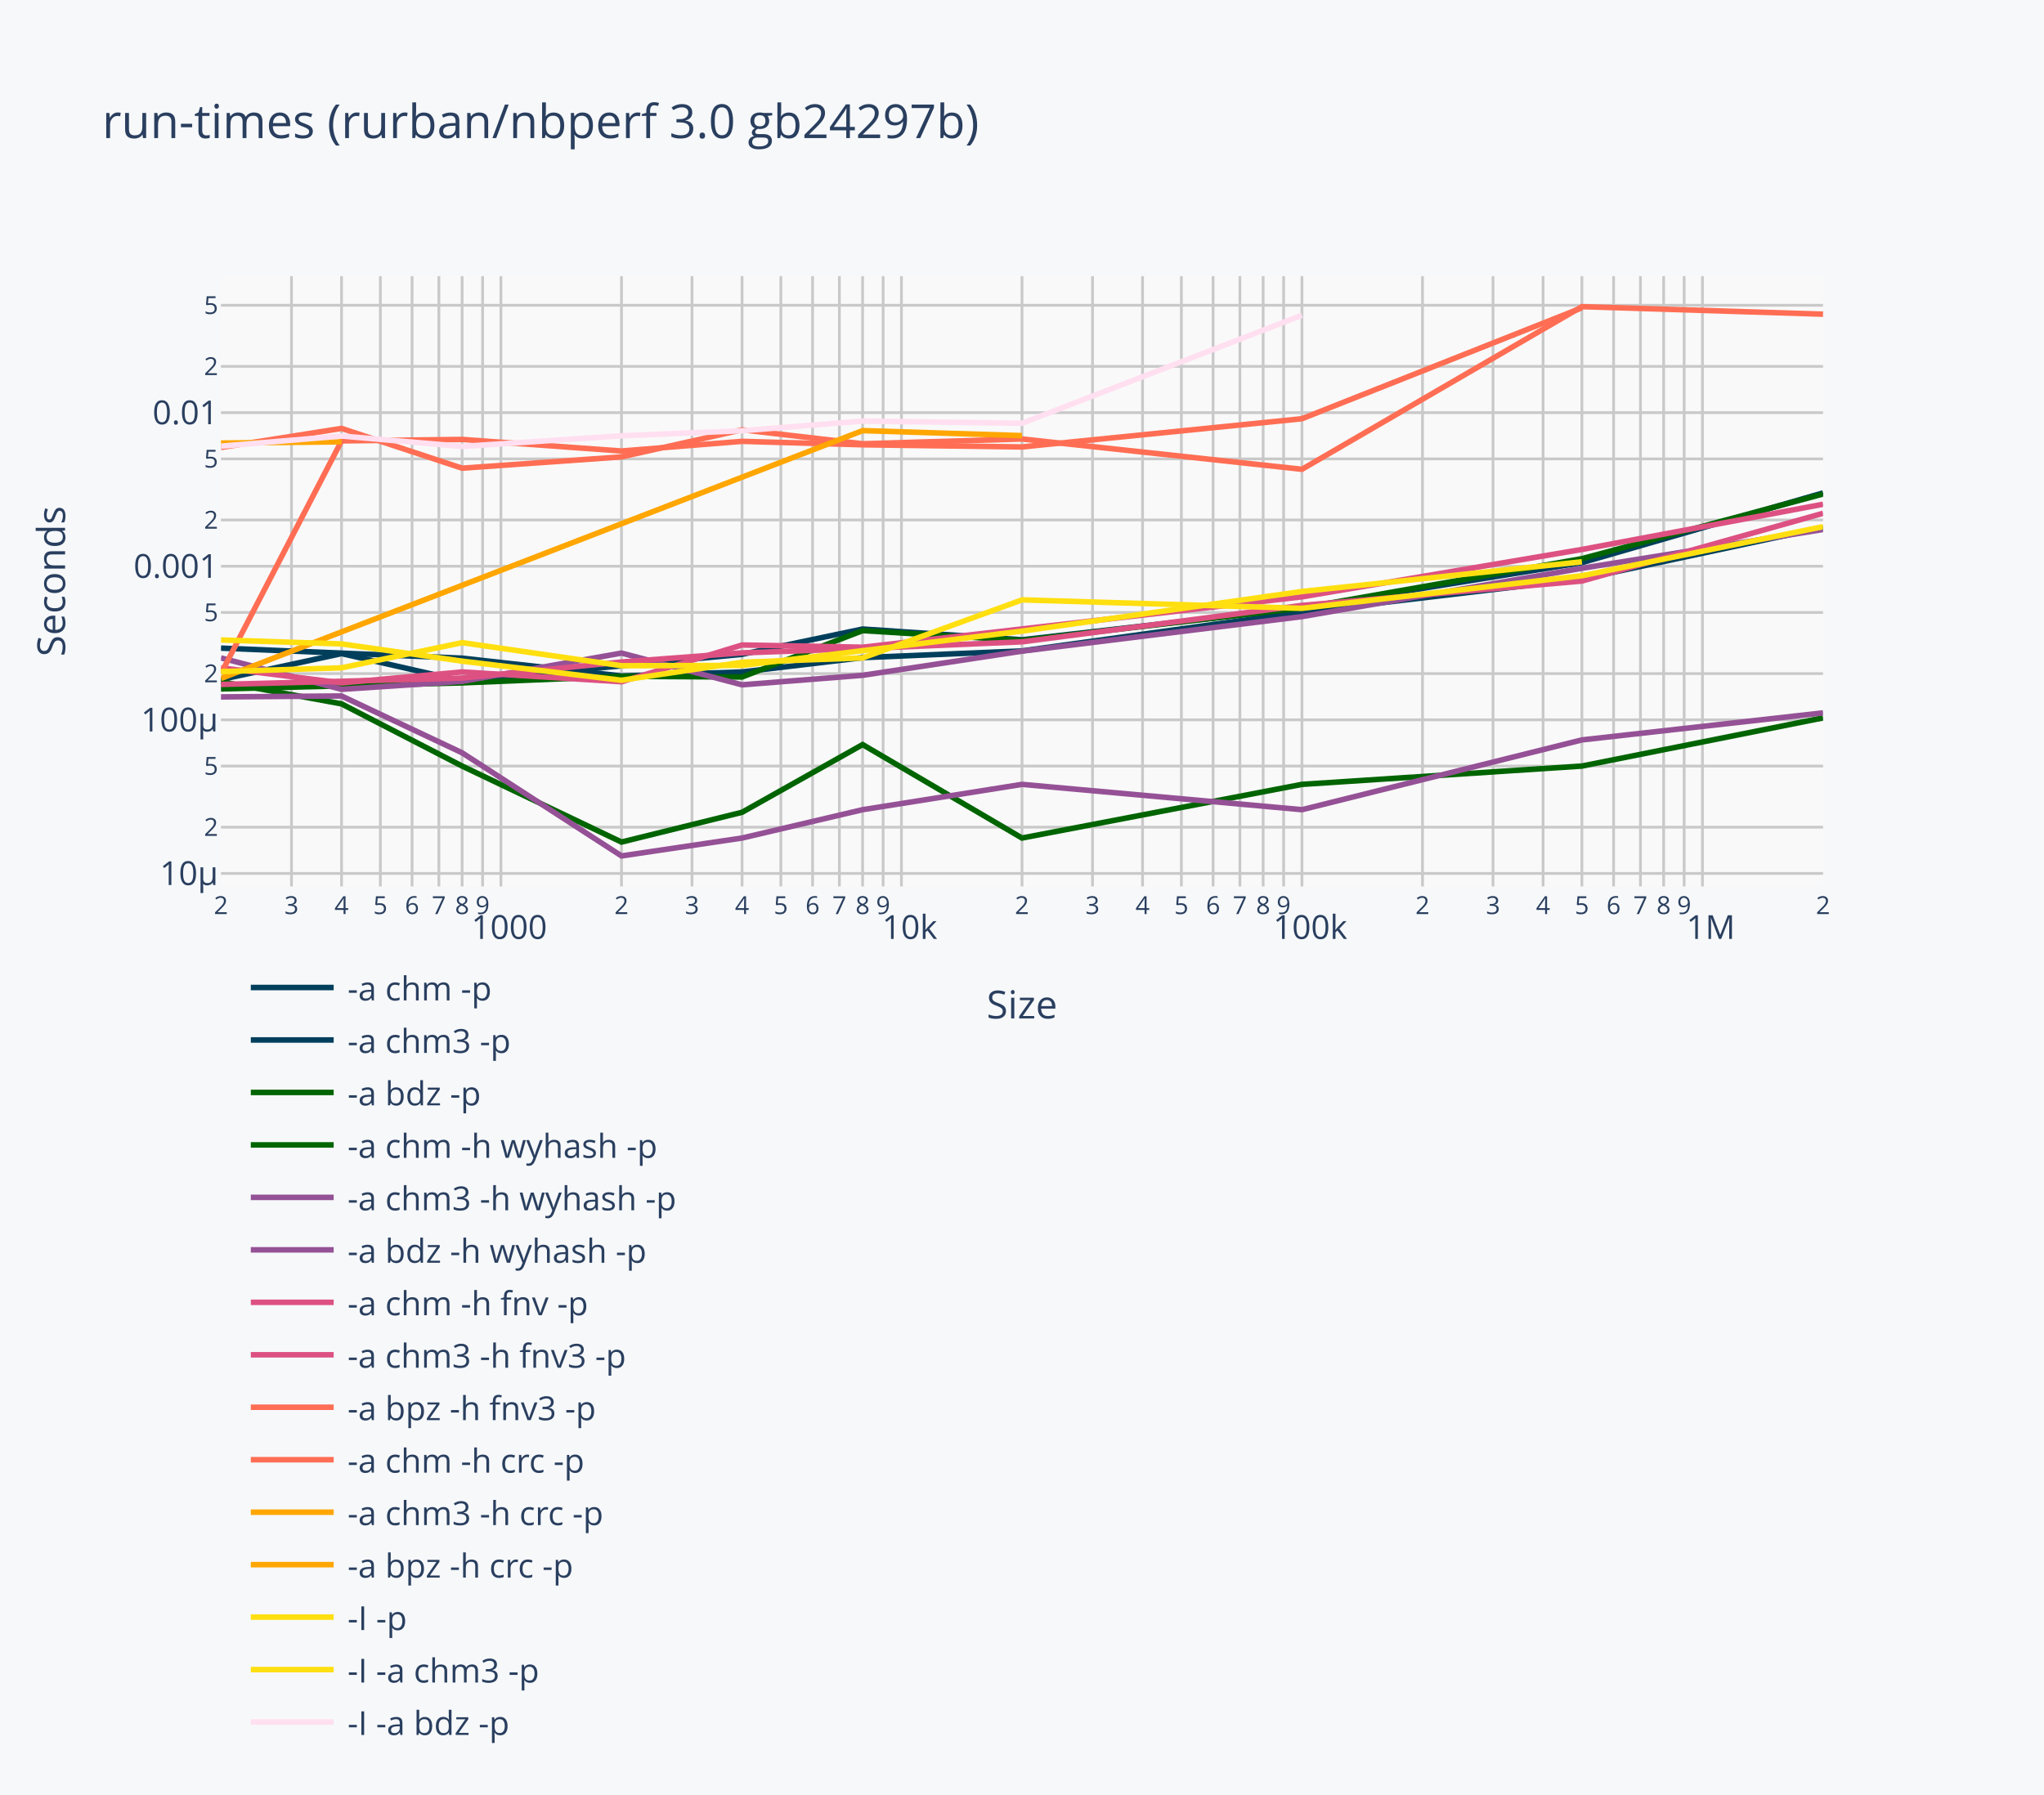
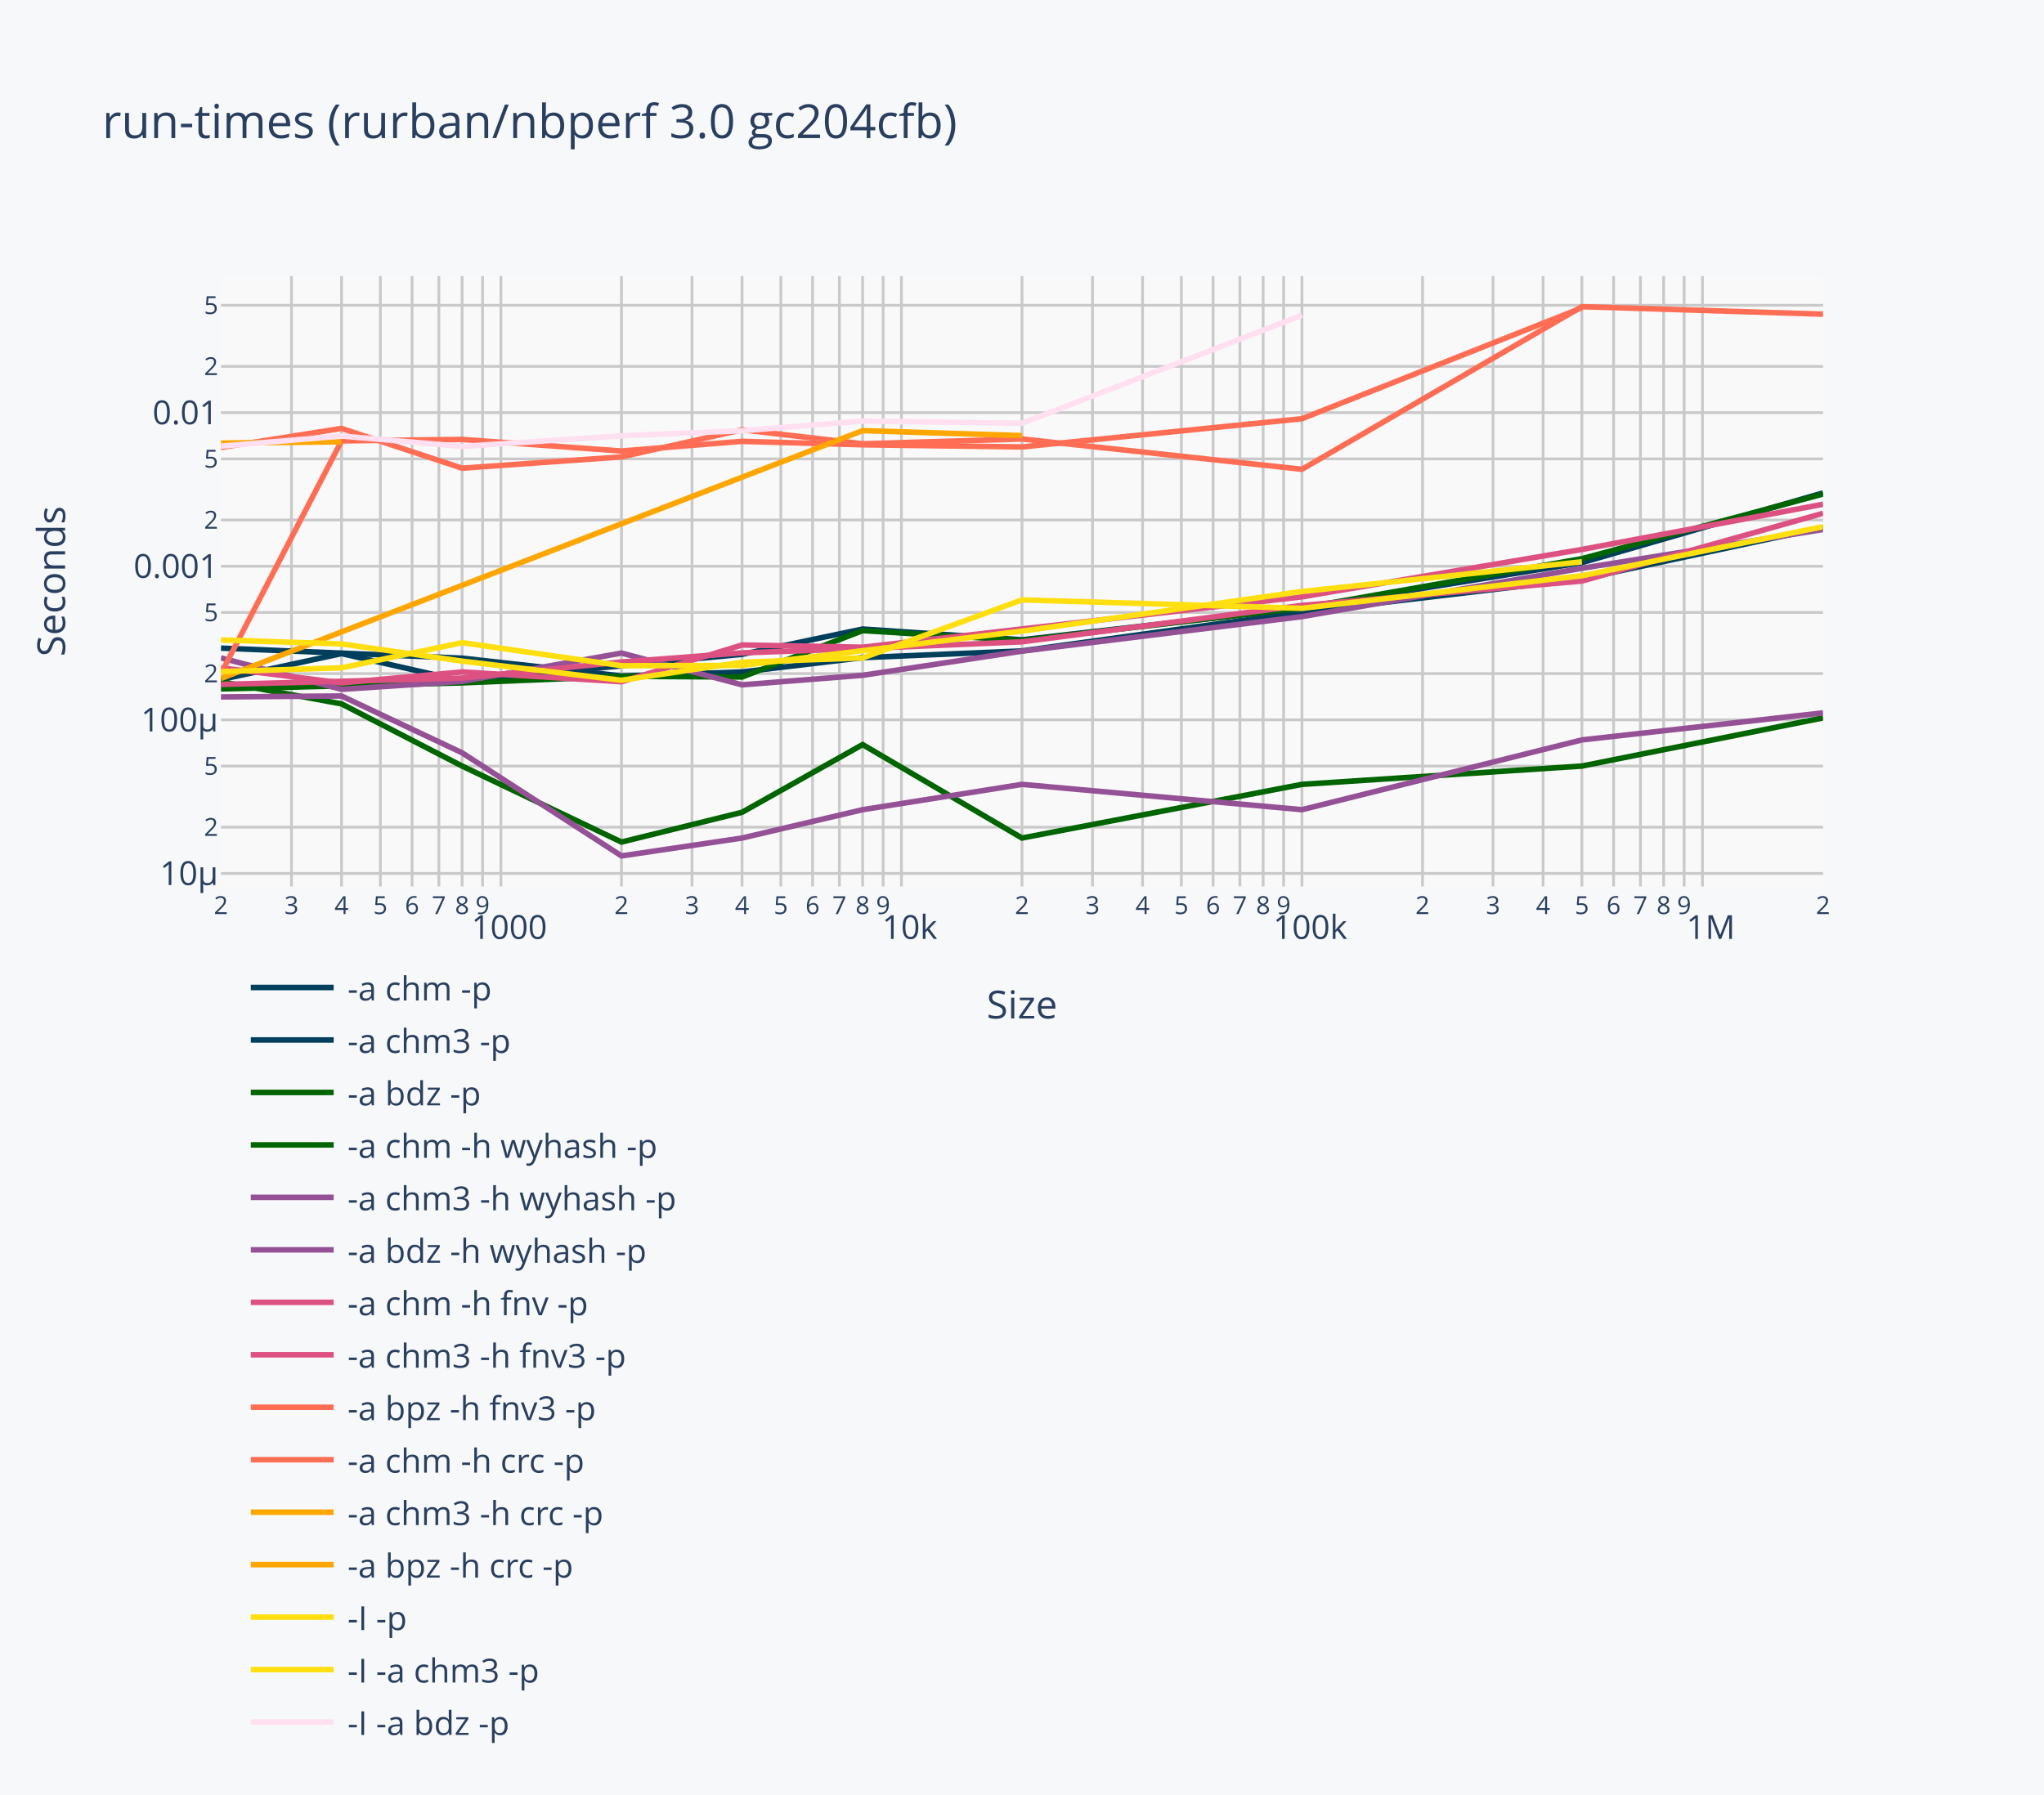
<svg xmlns="http://www.w3.org/2000/svg" class="main-svg" width="740" height="650" style="" viewBox="0 0 740 650">
  <rect x="0" y="0" width="740" height="650" style="fill: rgb(246, 248, 250); fill-opacity: 1;" />
-   <defs id="defs-8e3aa7">
+   <defs id="defs-dc7965">
    <g class="clips">
-       <clipPath id="clip8e3aa7xyplot" class="plotclip">
+       <clipPath id="clipdc7965xyplot" class="plotclip">
        <rect width="580" height="221" />
      </clipPath>
-       <clipPath class="axesclip" id="clip8e3aa7x">
+       <clipPath class="axesclip" id="clipdc7965x">
        <rect x="80" y="0" width="580" height="650" />
      </clipPath>
-       <clipPath class="axesclip" id="clip8e3aa7y">
+       <clipPath class="axesclip" id="clipdc7965y">
        <rect x="0" y="100" width="740" height="221" />
      </clipPath>
-       <clipPath class="axesclip" id="clip8e3aa7xy">
+       <clipPath class="axesclip" id="clipdc7965xy">
        <rect x="80" y="100" width="580" height="221" />
      </clipPath>
    </g>
    <g class="gradients" />
    <g class="patterns" />
  </defs>
  <g class="bglayer">
    <rect class="bg" x="80" y="100" width="580" height="221" style="fill: rgb(249, 249, 249); fill-opacity: 1; stroke-width: 0;" />
  </g>
  <g class="layer-below">
    <g class="imagelayer" />
    <g class="shapelayer" />
  </g>
  <g class="cartesianlayer">
    <g class="subplot xy">
      <g class="layer-subplot">
        <g class="shapelayer" />
        <g class="imagelayer" />
      </g>
      <g class="minor-gridlayer">
        <g class="x" />
        <g class="y" />
      </g>
      <g class="gridlayer">
        <g class="x">
          <path class="xgrid crisp" transform="translate(105.53,0)" d="M0,100v221" style="stroke: rgb(201, 201, 201); stroke-opacity: 1; stroke-width: 1px;" />
          <path class="xgrid crisp" transform="translate(123.65,0)" d="M0,100v221" style="stroke: rgb(201, 201, 201); stroke-opacity: 1; stroke-width: 1px;" />
          <path class="xgrid crisp" transform="translate(137.7,0)" d="M0,100v221" style="stroke: rgb(201, 201, 201); stroke-opacity: 1; stroke-width: 1px;" />
          <path class="xgrid crisp" transform="translate(149.18,0)" d="M0,100v221" style="stroke: rgb(201, 201, 201); stroke-opacity: 1; stroke-width: 1px;" />
          <path class="xgrid crisp" transform="translate(158.89,0)" d="M0,100v221" style="stroke: rgb(201, 201, 201); stroke-opacity: 1; stroke-width: 1px;" />
          <path class="xgrid crisp" transform="translate(167.3,0)" d="M0,100v221" style="stroke: rgb(201, 201, 201); stroke-opacity: 1; stroke-width: 1px;" />
          <path class="xgrid crisp" transform="translate(174.72,0)" d="M0,100v221" style="stroke: rgb(201, 201, 201); stroke-opacity: 1; stroke-width: 1px;" />
          <path class="xgrid crisp" transform="translate(181.35,0)" d="M0,100v221" style="stroke: rgb(201, 201, 201); stroke-opacity: 1; stroke-width: 1px;" />
          <path class="xgrid crisp" transform="translate(225,0)" d="M0,100v221" style="stroke: rgb(201, 201, 201); stroke-opacity: 1; stroke-width: 1px;" />
          <path class="xgrid crisp" transform="translate(250.53,0)" d="M0,100v221" style="stroke: rgb(201, 201, 201); stroke-opacity: 1; stroke-width: 1px;" />
          <path class="xgrid crisp" transform="translate(268.65,0)" d="M0,100v221" style="stroke: rgb(201, 201, 201); stroke-opacity: 1; stroke-width: 1px;" />
          <path class="xgrid crisp" transform="translate(282.7,0)" d="M0,100v221" style="stroke: rgb(201, 201, 201); stroke-opacity: 1; stroke-width: 1px;" />
          <path class="xgrid crisp" transform="translate(294.18,0)" d="M0,100v221" style="stroke: rgb(201, 201, 201); stroke-opacity: 1; stroke-width: 1px;" />
          <path class="xgrid crisp" transform="translate(303.89,0)" d="M0,100v221" style="stroke: rgb(201, 201, 201); stroke-opacity: 1; stroke-width: 1px;" />
          <path class="xgrid crisp" transform="translate(312.3,0)" d="M0,100v221" style="stroke: rgb(201, 201, 201); stroke-opacity: 1; stroke-width: 1px;" />
          <path class="xgrid crisp" transform="translate(319.72,0)" d="M0,100v221" style="stroke: rgb(201, 201, 201); stroke-opacity: 1; stroke-width: 1px;" />
          <path class="xgrid crisp" transform="translate(326.35,0)" d="M0,100v221" style="stroke: rgb(201, 201, 201); stroke-opacity: 1; stroke-width: 1px;" />
          <path class="xgrid crisp" transform="translate(370,0)" d="M0,100v221" style="stroke: rgb(201, 201, 201); stroke-opacity: 1; stroke-width: 1px;" />
          <path class="xgrid crisp" transform="translate(395.53,0)" d="M0,100v221" style="stroke: rgb(201, 201, 201); stroke-opacity: 1; stroke-width: 1px;" />
          <path class="xgrid crisp" transform="translate(413.65,0)" d="M0,100v221" style="stroke: rgb(201, 201, 201); stroke-opacity: 1; stroke-width: 1px;" />
          <path class="xgrid crisp" transform="translate(427.7,0)" d="M0,100v221" style="stroke: rgb(201, 201, 201); stroke-opacity: 1; stroke-width: 1px;" />
          <path class="xgrid crisp" transform="translate(439.18,0)" d="M0,100v221" style="stroke: rgb(201, 201, 201); stroke-opacity: 1; stroke-width: 1px;" />
          <path class="xgrid crisp" transform="translate(448.89,0)" d="M0,100v221" style="stroke: rgb(201, 201, 201); stroke-opacity: 1; stroke-width: 1px;" />
          <path class="xgrid crisp" transform="translate(457.3,0)" d="M0,100v221" style="stroke: rgb(201, 201, 201); stroke-opacity: 1; stroke-width: 1px;" />
          <path class="xgrid crisp" transform="translate(464.72,0)" d="M0,100v221" style="stroke: rgb(201, 201, 201); stroke-opacity: 1; stroke-width: 1px;" />
          <path class="xgrid crisp" transform="translate(471.35,0)" d="M0,100v221" style="stroke: rgb(201, 201, 201); stroke-opacity: 1; stroke-width: 1px;" />
          <path class="xgrid crisp" transform="translate(515,0)" d="M0,100v221" style="stroke: rgb(201, 201, 201); stroke-opacity: 1; stroke-width: 1px;" />
          <path class="xgrid crisp" transform="translate(540.53,0)" d="M0,100v221" style="stroke: rgb(201, 201, 201); stroke-opacity: 1; stroke-width: 1px;" />
          <path class="xgrid crisp" transform="translate(558.65,0)" d="M0,100v221" style="stroke: rgb(201, 201, 201); stroke-opacity: 1; stroke-width: 1px;" />
          <path class="xgrid crisp" transform="translate(572.7,0)" d="M0,100v221" style="stroke: rgb(201, 201, 201); stroke-opacity: 1; stroke-width: 1px;" />
          <path class="xgrid crisp" transform="translate(584.18,0)" d="M0,100v221" style="stroke: rgb(201, 201, 201); stroke-opacity: 1; stroke-width: 1px;" />
          <path class="xgrid crisp" transform="translate(593.89,0)" d="M0,100v221" style="stroke: rgb(201, 201, 201); stroke-opacity: 1; stroke-width: 1px;" />
          <path class="xgrid crisp" transform="translate(602.3,0)" d="M0,100v221" style="stroke: rgb(201, 201, 201); stroke-opacity: 1; stroke-width: 1px;" />
          <path class="xgrid crisp" transform="translate(609.72,0)" d="M0,100v221" style="stroke: rgb(201, 201, 201); stroke-opacity: 1; stroke-width: 1px;" />
          <path class="xgrid crisp" transform="translate(616.35,0)" d="M0,100v221" style="stroke: rgb(201, 201, 201); stroke-opacity: 1; stroke-width: 1px;" />
        </g>
        <g class="y">
          <path class="ygrid crisp" transform="translate(0,316.29)" d="M80,0h580" style="stroke: rgb(201, 201, 201); stroke-opacity: 1; stroke-width: 1px;" />
          <path class="ygrid crisp" transform="translate(0,299.54)" d="M80,0h580" style="stroke: rgb(201, 201, 201); stroke-opacity: 1; stroke-width: 1px;" />
          <path class="ygrid crisp" transform="translate(0,277.41)" d="M80,0h580" style="stroke: rgb(201, 201, 201); stroke-opacity: 1; stroke-width: 1px;" />
          <path class="ygrid crisp" transform="translate(0,260.67)" d="M80,0h580" style="stroke: rgb(201, 201, 201); stroke-opacity: 1; stroke-width: 1px;" />
          <path class="ygrid crisp" transform="translate(0,243.92)" d="M80,0h580" style="stroke: rgb(201, 201, 201); stroke-opacity: 1; stroke-width: 1px;" />
          <path class="ygrid crisp" transform="translate(0,221.79)" d="M80,0h580" style="stroke: rgb(201, 201, 201); stroke-opacity: 1; stroke-width: 1px;" />
          <path class="ygrid crisp" transform="translate(0,205.05)" d="M80,0h580" style="stroke: rgb(201, 201, 201); stroke-opacity: 1; stroke-width: 1px;" />
          <path class="ygrid crisp" transform="translate(0,188.3)" d="M80,0h580" style="stroke: rgb(201, 201, 201); stroke-opacity: 1; stroke-width: 1px;" />
          <path class="ygrid crisp" transform="translate(0,166.17)" d="M80,0h580" style="stroke: rgb(201, 201, 201); stroke-opacity: 1; stroke-width: 1px;" />
          <path class="ygrid crisp" transform="translate(0,149.43)" d="M80,0h580" style="stroke: rgb(201, 201, 201); stroke-opacity: 1; stroke-width: 1px;" />
          <path class="ygrid crisp" transform="translate(0,132.68)" d="M80,0h580" style="stroke: rgb(201, 201, 201); stroke-opacity: 1; stroke-width: 1px;" />
          <path class="ygrid crisp" transform="translate(0,110.55)" d="M80,0h580" style="stroke: rgb(201, 201, 201); stroke-opacity: 1; stroke-width: 1px;" />
        </g>
      </g>
      <g class="zerolinelayer" />
      <path class="xlines-below" />
      <path class="ylines-below" />
      <g class="overlines-below" />
      <g class="xaxislayer-below" />
      <g class="yaxislayer-below" />
      <g class="overaxes-below" />
-       <g class="plot" transform="translate(80,100)" clip-path="url(#clip8e3aa7xyplot)">
+       <g class="plot" transform="translate(80,100)" clip-path="url(#clipdc7965xyplot)">
        <g class="scatterlayer mlayer">
-           <g class="trace scatter trace50354f" style="stroke-miterlimit: 2; opacity: 1;">
+           <g class="trace scatter trace4a230a" style="stroke-miterlimit: 2; opacity: 1;">
            <g class="fills" />
            <g class="errorbars" />
            <g class="lines">
              <path class="js-line" d="M0,146.07L43.65,136.68L87.3,146.6L188.65,136.94L232.3,127.79L290,131.68L391.35,120.11L492.7,103.75L580,78.5" style="vector-effect: non-scaling-stroke; fill: none; stroke: rgb(0, 63, 92); stroke-opacity: 1; stroke-width: 2px; opacity: 1;" />
            </g>
            <g class="points" />
            <g class="text" />
          </g>
-           <g class="trace scatter trace9d367b" style="stroke-miterlimit: 2; opacity: 1;">
+           <g class="trace scatter trace55cc86" style="stroke-miterlimit: 2; opacity: 1;">
            <g class="fills" />
            <g class="errorbars" />
            <g class="lines">
              <path class="js-line" d="M0,134.7L87.3,138.34L145,144.78L188.65,143.33L232.3,138.15L290,135.71L391.35,121.69L492.7,109.67L580,91" style="vector-effect: non-scaling-stroke; fill: none; stroke: rgb(0, 63, 92); stroke-opacity: 1; stroke-width: 2px; opacity: 1;" />
            </g>
            <g class="points" />
            <g class="text" />
          </g>
-           <g class="trace scatter tracea4d082" style="stroke-miterlimit: 2; opacity: 1;">
+           <g class="trace scatter trace4c93e4" style="stroke-miterlimit: 2; opacity: 1;">
            <g class="fills" />
            <g class="errorbars" />
            <g class="lines">
              <path class="js-line" d="M0,146.88L43.65,154.89L87.3,177.41L145,204.93L188.65,194.15L232.3,169.63L290,203.47L391.35,184.04L492.7,177.41L580,159.95" style="vector-effect: non-scaling-stroke; fill: none; stroke: rgb(0, 100, 0); stroke-opacity: 1; stroke-width: 2px; opacity: 1;" />
            </g>
            <g class="points" />
            <g class="text" />
          </g>
-           <g class="trace scatter traceefff32" style="stroke-miterlimit: 2; opacity: 1;">
+           <g class="trace scatter tracee2c3c7" style="stroke-miterlimit: 2; opacity: 1;">
            <g class="fills" />
            <g class="errorbars" />
            <g class="lines">
              <path class="js-line" d="M0,149.47L87.3,147.29L145,144.91L188.65,145.16L232.3,128.36L290,131.9L391.35,120.16L492.7,102.31L580,78.89" style="vector-effect: non-scaling-stroke; fill: none; stroke: rgb(0, 100, 0); stroke-opacity: 1; stroke-width: 2px; opacity: 1;" />
            </g>
            <g class="points" />
            <g class="text" />
          </g>
-           <g class="trace scatter trace5d73be" style="stroke-miterlimit: 2; opacity: 1;">
+           <g class="trace scatter trace3157c4" style="stroke-miterlimit: 2; opacity: 1;">
            <g class="fills" />
            <g class="errorbars" />
            <g class="lines">
              <path class="js-line" d="M0,138.25L43.65,149.62L87.3,146.74L145,136.5L188.65,147.99L232.3,144.54L290,135.8L391.35,123.29L492.7,105.78L580,91.74" style="vector-effect: non-scaling-stroke; fill: none; stroke: rgb(149, 81, 150); stroke-opacity: 1; stroke-width: 2px; opacity: 1;" />
            </g>
            <g class="points" />
            <g class="text" />
          </g>
-           <g class="trace scatter trace1570f2" style="stroke-miterlimit: 2; opacity: 1;">
+           <g class="trace scatter trace151f57" style="stroke-miterlimit: 2; opacity: 1;">
            <g class="fills" />
            <g class="errorbars" />
            <g class="lines">
              <path class="js-line" d="M0,152.37L43.65,152.03L87.3,172.61L145,209.95L188.65,203.47L232.3,193.21L290,184.04L391.35,193.21L492.7,167.94L580,158.15" style="vector-effect: non-scaling-stroke; fill: none; stroke: rgb(149, 81, 150); stroke-opacity: 1; stroke-width: 2px; opacity: 1;" />
            </g>
            <g class="points" />
            <g class="text" />
          </g>
-           <g class="trace scatter tracecba4d4" style="stroke-miterlimit: 2; opacity: 1;">
+           <g class="trace scatter tracee49f14" style="stroke-miterlimit: 2; opacity: 1;">
            <g class="fills" />
            <g class="errorbars" />
            <g class="lines">
              <path class="js-line" d="M0,141.84L43.65,147.29L87.3,143.33L145,146.88L188.65,133.57L232.3,134.37L391.35,116.13L492.7,98.97L580,82.6" style="vector-effect: non-scaling-stroke; fill: none; stroke: rgb(221, 81, 130); stroke-opacity: 1; stroke-width: 2px; opacity: 1;" />
            </g>
            <g class="points" />
            <g class="text" />
          </g>
-           <g class="trace scatter tracede6615" style="stroke-miterlimit: 2; opacity: 1;">
+           <g class="trace scatter trace49e986" style="stroke-miterlimit: 2; opacity: 1;">
            <g class="fills" />
            <g class="errorbars" />
            <g class="lines">
              <path class="js-line" d="M0,147.85L87.3,145.55L145,139.72L188.65,136.41L232.3,134.87L290,132.42L391.35,119.23L492.7,110.41L580,85.88" style="vector-effect: non-scaling-stroke; fill: none; stroke: rgb(221, 81, 130); stroke-opacity: 1; stroke-width: 2px; opacity: 1;" />
            </g>
            <g class="points" />
            <g class="text" />
          </g>
-           <g class="trace scatter tracede3af8" style="stroke-miterlimit: 2; opacity: 1;">
+           <g class="trace scatter tracedd7874" style="stroke-miterlimit: 2; opacity: 1;">
            <g class="fills" />
            <g class="errorbars" />
            <g class="lines">
              <path class="js-line" d="M0,62.03L43.65,55.14L87.3,69.54L145,65.45L188.65,55.64L232.3,60.7L290,58.97L391.35,69.94L492.7,11.05L580,13.77" style="vector-effect: non-scaling-stroke; fill: none; stroke: rgb(255, 110, 84); stroke-opacity: 1; stroke-width: 2px; opacity: 1;" />
            </g>
            <g class="points" />
            <g class="text" />
          </g>
-           <g class="trace scatter tracef4879d" style="stroke-miterlimit: 2; opacity: 1;">
+           <g class="trace scatter trace391eea" style="stroke-miterlimit: 2; opacity: 1;">
            <g class="fills" />
            <g class="errorbars" />
            <g class="lines">
              <path class="js-line" d="M0,143.92L43.65,59.66L87.3,59.13L145,63.32L188.65,59.82L232.3,61.07L290,61.85L391.35,51.63L492.7,11.46" style="vector-effect: non-scaling-stroke; fill: none; stroke: rgb(255, 110, 84); stroke-opacity: 1; stroke-width: 2px; opacity: 1;" />
            </g>
            <g class="points" />
            <g class="text" />
          </g>
-           <g class="trace scatter tracefc6ce3" style="stroke-miterlimit: 2; opacity: 1;">
+           <g class="trace scatter trace583ab1" style="stroke-miterlimit: 2; opacity: 1;">
            <g class="fills" />
            <g class="errorbars" />
            <g class="lines">
              <path class="js-line" d="M0,145.68L232.3,55.94L290,57.75" style="vector-effect: non-scaling-stroke; fill: none; stroke: rgb(255, 166, 0); stroke-opacity: 1; stroke-width: 2px; opacity: 1;" />
            </g>
            <g class="points" />
            <g class="text" />
          </g>
-           <g class="trace scatter trace73e08c" style="stroke-miterlimit: 2; opacity: 1;">
+           <g class="trace scatter tracecdb97e" style="stroke-miterlimit: 2; opacity: 1;">
            <g class="fills" />
            <g class="errorbars" />
            <g class="lines">
              <path class="js-line" d="M0,60.45L43.65,59.99" style="vector-effect: non-scaling-stroke; fill: none; stroke: rgb(255, 166, 0); stroke-opacity: 1; stroke-width: 2px; opacity: 1;" />
            </g>
            <g class="points" />
            <g class="text" />
          </g>
-           <g class="trace scatter trace22d95f" style="stroke-miterlimit: 2; opacity: 1;">
+           <g class="trace scatter trace42408a" style="stroke-miterlimit: 2; opacity: 1;">
            <g class="fills" />
            <g class="errorbars" />
            <g class="lines">
              <path class="js-line" d="M0,143.21L43.65,141.84L87.3,132.72L145,141.08L188.65,140.97L290,128.55L391.35,114.19L492.7,103.44" style="vector-effect: non-scaling-stroke; fill: none; stroke: rgb(255, 223, 16); stroke-opacity: 1; stroke-width: 2px; opacity: 1;" />
            </g>
            <g class="points" />
            <g class="text" />
          </g>
-           <g class="trace scatter trace11dbe9" style="stroke-miterlimit: 2; opacity: 1;">
+           <g class="trace scatter trace06cd05" style="stroke-miterlimit: 2; opacity: 1;">
            <g class="fills" />
            <g class="errorbars" />
            <g class="lines">
              <path class="js-line" d="M0,131.75L43.65,133.18L87.3,139.42L145,146.34L188.65,139.82L232.3,138.25L290,117.23L391.35,120.29L492.7,108.49L580,90.72" style="vector-effect: non-scaling-stroke; fill: none; stroke: rgb(255, 223, 16); stroke-opacity: 1; stroke-width: 2px; opacity: 1;" />
            </g>
            <g class="points" />
            <g class="text" />
          </g>
-           <g class="trace scatter tracec13460" style="stroke-miterlimit: 2; opacity: 1;">
+           <g class="trace scatter trace7642f7" style="stroke-miterlimit: 2; opacity: 1;">
            <g class="fills" />
            <g class="errorbars" />
            <g class="lines">
              <path class="js-line" d="M0,61.57L43.65,57.9L87.3,61.66L145,57.81L188.65,55.98L232.3,52.48L290,53.28L391.35,14.15" style="vector-effect: non-scaling-stroke; fill: none; stroke: rgb(255, 223, 240); stroke-opacity: 1; stroke-width: 2px; opacity: 1;" />
            </g>
            <g class="points" />
            <g class="text" />
          </g>
        </g>
      </g>
      <g class="overplot" />
      <path class="xlines-above crisp" d="M0,0" style="fill: none;" />
      <path class="ylines-above crisp" d="M0,0" style="fill: none;" />
      <g class="overlines-above" />
      <g class="xaxislayer-above">
        <g class="xtick">
          <text text-anchor="middle" x="0" y="331" transform="translate(80,0)" style="font-family: 'Open Sans', verdana, arial, sans-serif; font-size: 9px; fill: rgb(42, 63, 95); fill-opacity: 1; white-space: pre; opacity: 1;">2</text>
        </g>
        <g class="xtick">
          <text text-anchor="middle" x="0" y="331" style="font-family: 'Open Sans', verdana, arial, sans-serif; font-size: 9px; fill: rgb(42, 63, 95); fill-opacity: 1; white-space: pre; opacity: 1;" transform="translate(105.53,0)">3</text>
        </g>
        <g class="xtick">
          <text text-anchor="middle" x="0" y="331" style="font-family: 'Open Sans', verdana, arial, sans-serif; font-size: 9px; fill: rgb(42, 63, 95); fill-opacity: 1; white-space: pre; opacity: 1;" transform="translate(123.65,0)">4</text>
        </g>
        <g class="xtick">
          <text text-anchor="middle" x="0" y="331" style="font-family: 'Open Sans', verdana, arial, sans-serif; font-size: 9px; fill: rgb(42, 63, 95); fill-opacity: 1; white-space: pre; opacity: 1;" transform="translate(137.7,0)">5</text>
        </g>
        <g class="xtick">
          <text text-anchor="middle" x="0" y="331" style="font-family: 'Open Sans', verdana, arial, sans-serif; font-size: 9px; fill: rgb(42, 63, 95); fill-opacity: 1; white-space: pre; opacity: 1;" transform="translate(149.18,0)">6</text>
        </g>
        <g class="xtick">
          <text text-anchor="middle" x="0" y="331" style="font-family: 'Open Sans', verdana, arial, sans-serif; font-size: 9px; fill: rgb(42, 63, 95); fill-opacity: 1; white-space: pre; opacity: 1;" transform="translate(158.89,0)">7</text>
        </g>
        <g class="xtick">
          <text text-anchor="middle" x="0" y="331" style="font-family: 'Open Sans', verdana, arial, sans-serif; font-size: 9px; fill: rgb(42, 63, 95); fill-opacity: 1; white-space: pre; opacity: 1;" transform="translate(167.3,0)">8</text>
        </g>
        <g class="xtick">
          <text text-anchor="middle" x="0" y="331" style="font-family: 'Open Sans', verdana, arial, sans-serif; font-size: 9px; fill: rgb(42, 63, 95); fill-opacity: 1; white-space: pre; opacity: 1;" transform="translate(174.72,0)">9</text>
        </g>
        <g class="xtick">
          <text text-anchor="middle" x="3" y="340" style="font-family: 'Open Sans', verdana, arial, sans-serif; font-size: 12px; fill: rgb(42, 63, 95); fill-opacity: 1; white-space: pre; opacity: 1;" transform="translate(181.35,0)">1000</text>
        </g>
        <g class="xtick">
          <text text-anchor="middle" x="0" y="331" style="font-family: 'Open Sans', verdana, arial, sans-serif; font-size: 9px; fill: rgb(42, 63, 95); fill-opacity: 1; white-space: pre; opacity: 1;" transform="translate(225,0)">2</text>
        </g>
        <g class="xtick">
          <text text-anchor="middle" x="0" y="331" style="font-family: 'Open Sans', verdana, arial, sans-serif; font-size: 9px; fill: rgb(42, 63, 95); fill-opacity: 1; white-space: pre; opacity: 1;" transform="translate(250.53,0)">3</text>
        </g>
        <g class="xtick">
          <text text-anchor="middle" x="0" y="331" style="font-family: 'Open Sans', verdana, arial, sans-serif; font-size: 9px; fill: rgb(42, 63, 95); fill-opacity: 1; white-space: pre; opacity: 1;" transform="translate(268.65,0)">4</text>
        </g>
        <g class="xtick">
          <text text-anchor="middle" x="0" y="331" style="font-family: 'Open Sans', verdana, arial, sans-serif; font-size: 9px; fill: rgb(42, 63, 95); fill-opacity: 1; white-space: pre; opacity: 1;" transform="translate(282.7,0)">5</text>
        </g>
        <g class="xtick">
          <text text-anchor="middle" x="0" y="331" style="font-family: 'Open Sans', verdana, arial, sans-serif; font-size: 9px; fill: rgb(42, 63, 95); fill-opacity: 1; white-space: pre; opacity: 1;" transform="translate(294.18,0)">6</text>
        </g>
        <g class="xtick">
          <text text-anchor="middle" x="0" y="331" style="font-family: 'Open Sans', verdana, arial, sans-serif; font-size: 9px; fill: rgb(42, 63, 95); fill-opacity: 1; white-space: pre; opacity: 1;" transform="translate(303.89,0)">7</text>
        </g>
        <g class="xtick">
          <text text-anchor="middle" x="0" y="331" style="font-family: 'Open Sans', verdana, arial, sans-serif; font-size: 9px; fill: rgb(42, 63, 95); fill-opacity: 1; white-space: pre; opacity: 1;" transform="translate(312.3,0)">8</text>
        </g>
        <g class="xtick">
          <text text-anchor="middle" x="0" y="331" style="font-family: 'Open Sans', verdana, arial, sans-serif; font-size: 9px; fill: rgb(42, 63, 95); fill-opacity: 1; white-space: pre; opacity: 1;" transform="translate(319.72,0)">9</text>
        </g>
        <g class="xtick">
          <text text-anchor="middle" x="3" y="340" style="font-family: 'Open Sans', verdana, arial, sans-serif; font-size: 12px; fill: rgb(42, 63, 95); fill-opacity: 1; white-space: pre; opacity: 1;" transform="translate(326.35,0)">10k</text>
        </g>
        <g class="xtick">
          <text text-anchor="middle" x="0" y="331" style="font-family: 'Open Sans', verdana, arial, sans-serif; font-size: 9px; fill: rgb(42, 63, 95); fill-opacity: 1; white-space: pre; opacity: 1;" transform="translate(370,0)">2</text>
        </g>
        <g class="xtick">
          <text text-anchor="middle" x="0" y="331" style="font-family: 'Open Sans', verdana, arial, sans-serif; font-size: 9px; fill: rgb(42, 63, 95); fill-opacity: 1; white-space: pre; opacity: 1;" transform="translate(395.53,0)">3</text>
        </g>
        <g class="xtick">
          <text text-anchor="middle" x="0" y="331" style="font-family: 'Open Sans', verdana, arial, sans-serif; font-size: 9px; fill: rgb(42, 63, 95); fill-opacity: 1; white-space: pre; opacity: 1;" transform="translate(413.65,0)">4</text>
        </g>
        <g class="xtick">
          <text text-anchor="middle" x="0" y="331" style="font-family: 'Open Sans', verdana, arial, sans-serif; font-size: 9px; fill: rgb(42, 63, 95); fill-opacity: 1; white-space: pre; opacity: 1;" transform="translate(427.7,0)">5</text>
        </g>
        <g class="xtick">
          <text text-anchor="middle" x="0" y="331" style="font-family: 'Open Sans', verdana, arial, sans-serif; font-size: 9px; fill: rgb(42, 63, 95); fill-opacity: 1; white-space: pre; opacity: 1;" transform="translate(439.18,0)">6</text>
        </g>
        <g class="xtick">
          <text text-anchor="middle" x="0" y="331" style="font-family: 'Open Sans', verdana, arial, sans-serif; font-size: 9px; fill: rgb(42, 63, 95); fill-opacity: 1; white-space: pre; opacity: 1;" transform="translate(448.89,0)">7</text>
        </g>
        <g class="xtick">
          <text text-anchor="middle" x="0" y="331" style="font-family: 'Open Sans', verdana, arial, sans-serif; font-size: 9px; fill: rgb(42, 63, 95); fill-opacity: 1; white-space: pre; opacity: 1;" transform="translate(457.3,0)">8</text>
        </g>
        <g class="xtick">
          <text text-anchor="middle" x="0" y="331" style="font-family: 'Open Sans', verdana, arial, sans-serif; font-size: 9px; fill: rgb(42, 63, 95); fill-opacity: 1; white-space: pre; opacity: 1;" transform="translate(464.72,0)">9</text>
        </g>
        <g class="xtick">
          <text text-anchor="middle" x="3" y="340" style="font-family: 'Open Sans', verdana, arial, sans-serif; font-size: 12px; fill: rgb(42, 63, 95); fill-opacity: 1; white-space: pre; opacity: 1;" transform="translate(471.35,0)">100k</text>
        </g>
        <g class="xtick">
          <text text-anchor="middle" x="0" y="331" style="font-family: 'Open Sans', verdana, arial, sans-serif; font-size: 9px; fill: rgb(42, 63, 95); fill-opacity: 1; white-space: pre; opacity: 1;" transform="translate(515,0)">2</text>
        </g>
        <g class="xtick">
          <text text-anchor="middle" x="0" y="331" style="font-family: 'Open Sans', verdana, arial, sans-serif; font-size: 9px; fill: rgb(42, 63, 95); fill-opacity: 1; white-space: pre; opacity: 1;" transform="translate(540.53,0)">3</text>
        </g>
        <g class="xtick">
          <text text-anchor="middle" x="0" y="331" style="font-family: 'Open Sans', verdana, arial, sans-serif; font-size: 9px; fill: rgb(42, 63, 95); fill-opacity: 1; white-space: pre; opacity: 1;" transform="translate(558.65,0)">4</text>
        </g>
        <g class="xtick">
          <text text-anchor="middle" x="0" y="331" style="font-family: 'Open Sans', verdana, arial, sans-serif; font-size: 9px; fill: rgb(42, 63, 95); fill-opacity: 1; white-space: pre; opacity: 1;" transform="translate(572.7,0)">5</text>
        </g>
        <g class="xtick">
          <text text-anchor="middle" x="0" y="331" style="font-family: 'Open Sans', verdana, arial, sans-serif; font-size: 9px; fill: rgb(42, 63, 95); fill-opacity: 1; white-space: pre; opacity: 1;" transform="translate(584.18,0)">6</text>
        </g>
        <g class="xtick">
          <text text-anchor="middle" x="0" y="331" style="font-family: 'Open Sans', verdana, arial, sans-serif; font-size: 9px; fill: rgb(42, 63, 95); fill-opacity: 1; white-space: pre; opacity: 1;" transform="translate(593.89,0)">7</text>
        </g>
        <g class="xtick">
          <text text-anchor="middle" x="0" y="331" style="font-family: 'Open Sans', verdana, arial, sans-serif; font-size: 9px; fill: rgb(42, 63, 95); fill-opacity: 1; white-space: pre; opacity: 1;" transform="translate(602.3,0)">8</text>
        </g>
        <g class="xtick">
          <text text-anchor="middle" x="0" y="331" style="font-family: 'Open Sans', verdana, arial, sans-serif; font-size: 9px; fill: rgb(42, 63, 95); fill-opacity: 1; white-space: pre; opacity: 1;" transform="translate(609.72,0)">9</text>
        </g>
        <g class="xtick">
          <text text-anchor="middle" x="3" y="340" style="font-family: 'Open Sans', verdana, arial, sans-serif; font-size: 12px; fill: rgb(42, 63, 95); fill-opacity: 1; white-space: pre; opacity: 1;" transform="translate(616.35,0)">1M</text>
        </g>
        <g class="xtick">
          <text text-anchor="middle" x="0" y="331" style="font-family: 'Open Sans', verdana, arial, sans-serif; font-size: 9px; fill: rgb(42, 63, 95); fill-opacity: 1; white-space: pre; opacity: 1;" transform="translate(660,0)">2</text>
        </g>
      </g>
      <g class="yaxislayer-above">
        <g class="ytick">
          <text text-anchor="end" x="79" y="4.2" transform="translate(0,316.29)" style="font-family: 'Open Sans', verdana, arial, sans-serif; font-size: 12px; fill: rgb(42, 63, 95); fill-opacity: 1; white-space: pre; opacity: 1;">10μ</text>
        </g>
        <g class="ytick">
          <text text-anchor="end" x="79" y="3.15" style="font-family: 'Open Sans', verdana, arial, sans-serif; font-size: 9px; fill: rgb(42, 63, 95); fill-opacity: 1; white-space: pre; opacity: 1;" transform="translate(0,299.54)">2</text>
        </g>
        <g class="ytick">
          <text text-anchor="end" x="79" y="3.15" style="font-family: 'Open Sans', verdana, arial, sans-serif; font-size: 9px; fill: rgb(42, 63, 95); fill-opacity: 1; white-space: pre; opacity: 1;" transform="translate(0,277.41)">5</text>
        </g>
        <g class="ytick">
          <text text-anchor="end" x="79" y="4.2" style="font-family: 'Open Sans', verdana, arial, sans-serif; font-size: 12px; fill: rgb(42, 63, 95); fill-opacity: 1; white-space: pre; opacity: 1;" transform="translate(0,260.67)">100μ</text>
        </g>
        <g class="ytick">
          <text text-anchor="end" x="79" y="3.15" style="font-family: 'Open Sans', verdana, arial, sans-serif; font-size: 9px; fill: rgb(42, 63, 95); fill-opacity: 1; white-space: pre; opacity: 1;" transform="translate(0,243.92)">2</text>
        </g>
        <g class="ytick">
          <text text-anchor="end" x="79" y="3.15" style="font-family: 'Open Sans', verdana, arial, sans-serif; font-size: 9px; fill: rgb(42, 63, 95); fill-opacity: 1; white-space: pre; opacity: 1;" transform="translate(0,221.79)">5</text>
        </g>
        <g class="ytick">
          <text text-anchor="end" x="79" y="4.2" style="font-family: 'Open Sans', verdana, arial, sans-serif; font-size: 12px; fill: rgb(42, 63, 95); fill-opacity: 1; white-space: pre; opacity: 1;" transform="translate(0,205.05)">0.001</text>
        </g>
        <g class="ytick">
          <text text-anchor="end" x="79" y="3.15" style="font-family: 'Open Sans', verdana, arial, sans-serif; font-size: 9px; fill: rgb(42, 63, 95); fill-opacity: 1; white-space: pre; opacity: 1;" transform="translate(0,188.3)">2</text>
        </g>
        <g class="ytick">
          <text text-anchor="end" x="79" y="3.15" style="font-family: 'Open Sans', verdana, arial, sans-serif; font-size: 9px; fill: rgb(42, 63, 95); fill-opacity: 1; white-space: pre; opacity: 1;" transform="translate(0,166.17)">5</text>
        </g>
        <g class="ytick">
          <text text-anchor="end" x="79" y="4.2" style="font-family: 'Open Sans', verdana, arial, sans-serif; font-size: 12px; fill: rgb(42, 63, 95); fill-opacity: 1; white-space: pre; opacity: 1;" transform="translate(0,149.43)">0.01</text>
        </g>
        <g class="ytick">
          <text text-anchor="end" x="79" y="3.15" style="font-family: 'Open Sans', verdana, arial, sans-serif; font-size: 9px; fill: rgb(42, 63, 95); fill-opacity: 1; white-space: pre; opacity: 1;" transform="translate(0,132.68)">2</text>
        </g>
        <g class="ytick">
          <text text-anchor="end" x="79" y="3.15" style="font-family: 'Open Sans', verdana, arial, sans-serif; font-size: 9px; fill: rgb(42, 63, 95); fill-opacity: 1; white-space: pre; opacity: 1;" transform="translate(0,110.55)">5</text>
        </g>
      </g>
      <g class="overaxes-above" />
    </g>
  </g>
  <g class="polarlayer" />
  <g class="smithlayer" />
  <g class="ternarylayer" />
  <g class="geolayer" />
  <g class="funnelarealayer" />
  <g class="pielayer" />
  <g class="iciclelayer" />
  <g class="treemaplayer" />
  <g class="sunburstlayer" />
  <g class="glimages" />
-   <defs id="topdefs-8e3aa7">
+   <defs id="topdefs-dc7965">
    <g class="clips" />
-     <clipPath id="legend8e3aa7">
+     <clipPath id="legenddc7965">
      <rect width="168" height="295" x="0" y="0" />
    </clipPath>
  </defs>
  <g class="layer-above">
    <g class="imagelayer" />
    <g class="shapelayer" />
  </g>
  <g class="infolayer">
    <g class="legend" pointer-events="all" transform="translate(85.8,343.1)">
      <rect class="bg" shape-rendering="crispEdges" width="168" height="295" x="0" y="0" style="stroke: rgb(68, 68, 68); stroke-opacity: 1; fill: rgb(246, 248, 250); fill-opacity: 1; stroke-width: 0px;" />
-       <g class="scrollbox" transform="" clip-path="url(#legend8e3aa7)">
+       <g class="scrollbox" transform="" clip-path="url(#legenddc7965)">
        <g class="groups">
          <g class="traces" transform="translate(0,14.5)" style="opacity: 1;">
            <text class="legendtext" text-anchor="start" x="40" y="4.68" style="font-family: 'Open Sans', verdana, arial, sans-serif; font-size: 12px; fill: rgb(42, 63, 95); fill-opacity: 1; white-space: pre;"> -a chm -p</text>
            <g class="layers" style="opacity: 1;">
              <g class="legendfill" />
              <g class="legendlines">
                <path class="js-line" d="M5,0h30" style="fill: none; stroke: rgb(0, 63, 92); stroke-opacity: 1; stroke-width: 2px;" />
              </g>
              <g class="legendsymbols">
                <g class="legendpoints" />
              </g>
            </g>
            <rect class="legendtoggle" x="0" y="-9.5" width="162.188" height="19" style="fill: rgb(0, 0, 0); fill-opacity: 0;" />
          </g>
          <g class="traces" transform="translate(0,33.5)" style="opacity: 1;">
            <text class="legendtext" text-anchor="start" x="40" y="4.68" style="font-family: 'Open Sans', verdana, arial, sans-serif; font-size: 12px; fill: rgb(42, 63, 95); fill-opacity: 1; white-space: pre;"> -a chm3 -p</text>
            <g class="layers" style="opacity: 1;">
              <g class="legendfill" />
              <g class="legendlines">
                <path class="js-line" d="M5,0h30" style="fill: none; stroke: rgb(0, 63, 92); stroke-opacity: 1; stroke-width: 2px;" />
              </g>
              <g class="legendsymbols">
                <g class="legendpoints" />
              </g>
            </g>
            <rect class="legendtoggle" x="0" y="-9.5" width="162.188" height="19" style="fill: rgb(0, 0, 0); fill-opacity: 0;" />
          </g>
          <g class="traces" transform="translate(0,52.5)" style="opacity: 1;">
            <text class="legendtext" text-anchor="start" x="40" y="4.68" style="font-family: 'Open Sans', verdana, arial, sans-serif; font-size: 12px; fill: rgb(42, 63, 95); fill-opacity: 1; white-space: pre;"> -a bdz -p</text>
            <g class="layers" style="opacity: 1;">
              <g class="legendfill" />
              <g class="legendlines">
                <path class="js-line" d="M5,0h30" style="fill: none; stroke: rgb(0, 100, 0); stroke-opacity: 1; stroke-width: 2px;" />
              </g>
              <g class="legendsymbols">
                <g class="legendpoints" />
              </g>
            </g>
            <rect class="legendtoggle" x="0" y="-9.5" width="162.188" height="19" style="fill: rgb(0, 0, 0); fill-opacity: 0;" />
          </g>
          <g class="traces" transform="translate(0,71.5)" style="opacity: 1;">
            <text class="legendtext" text-anchor="start" x="40" y="4.68" style="font-family: 'Open Sans', verdana, arial, sans-serif; font-size: 12px; fill: rgb(42, 63, 95); fill-opacity: 1; white-space: pre;"> -a chm -h wyhash -p</text>
            <g class="layers" style="opacity: 1;">
              <g class="legendfill" />
              <g class="legendlines">
                <path class="js-line" d="M5,0h30" style="fill: none; stroke: rgb(0, 100, 0); stroke-opacity: 1; stroke-width: 2px;" />
              </g>
              <g class="legendsymbols">
                <g class="legendpoints" />
              </g>
            </g>
            <rect class="legendtoggle" x="0" y="-9.5" width="162.188" height="19" style="fill: rgb(0, 0, 0); fill-opacity: 0;" />
          </g>
          <g class="traces" transform="translate(0,90.5)" style="opacity: 1;">
            <text class="legendtext" text-anchor="start" x="40" y="4.68" style="font-family: 'Open Sans', verdana, arial, sans-serif; font-size: 12px; fill: rgb(42, 63, 95); fill-opacity: 1; white-space: pre;"> -a chm3 -h wyhash -p</text>
            <g class="layers" style="opacity: 1;">
              <g class="legendfill" />
              <g class="legendlines">
                <path class="js-line" d="M5,0h30" style="fill: none; stroke: rgb(149, 81, 150); stroke-opacity: 1; stroke-width: 2px;" />
              </g>
              <g class="legendsymbols">
                <g class="legendpoints" />
              </g>
            </g>
            <rect class="legendtoggle" x="0" y="-9.5" width="162.188" height="19" style="fill: rgb(0, 0, 0); fill-opacity: 0;" />
          </g>
          <g class="traces" transform="translate(0,109.5)" style="opacity: 1;">
            <text class="legendtext" text-anchor="start" x="40" y="4.68" style="font-family: 'Open Sans', verdana, arial, sans-serif; font-size: 12px; fill: rgb(42, 63, 95); fill-opacity: 1; white-space: pre;"> -a bdz -h wyhash -p</text>
            <g class="layers" style="opacity: 1;">
              <g class="legendfill" />
              <g class="legendlines">
                <path class="js-line" d="M5,0h30" style="fill: none; stroke: rgb(149, 81, 150); stroke-opacity: 1; stroke-width: 2px;" />
              </g>
              <g class="legendsymbols">
                <g class="legendpoints" />
              </g>
            </g>
            <rect class="legendtoggle" x="0" y="-9.5" width="162.188" height="19" style="fill: rgb(0, 0, 0); fill-opacity: 0;" />
          </g>
          <g class="traces" transform="translate(0,128.5)" style="opacity: 1;">
            <text class="legendtext" text-anchor="start" x="40" y="4.68" style="font-family: 'Open Sans', verdana, arial, sans-serif; font-size: 12px; fill: rgb(42, 63, 95); fill-opacity: 1; white-space: pre;"> -a chm -h fnv -p</text>
            <g class="layers" style="opacity: 1;">
              <g class="legendfill" />
              <g class="legendlines">
                <path class="js-line" d="M5,0h30" style="fill: none; stroke: rgb(221, 81, 130); stroke-opacity: 1; stroke-width: 2px;" />
              </g>
              <g class="legendsymbols">
                <g class="legendpoints" />
              </g>
            </g>
            <rect class="legendtoggle" x="0" y="-9.5" width="162.188" height="19" style="fill: rgb(0, 0, 0); fill-opacity: 0;" />
          </g>
          <g class="traces" transform="translate(0,147.5)" style="opacity: 1;">
            <text class="legendtext" text-anchor="start" x="40" y="4.68" style="font-family: 'Open Sans', verdana, arial, sans-serif; font-size: 12px; fill: rgb(42, 63, 95); fill-opacity: 1; white-space: pre;"> -a chm3 -h fnv3 -p</text>
            <g class="layers" style="opacity: 1;">
              <g class="legendfill" />
              <g class="legendlines">
                <path class="js-line" d="M5,0h30" style="fill: none; stroke: rgb(221, 81, 130); stroke-opacity: 1; stroke-width: 2px;" />
              </g>
              <g class="legendsymbols">
                <g class="legendpoints" />
              </g>
            </g>
            <rect class="legendtoggle" x="0" y="-9.5" width="162.188" height="19" style="fill: rgb(0, 0, 0); fill-opacity: 0;" />
          </g>
          <g class="traces" transform="translate(0,166.5)" style="opacity: 1;">
            <text class="legendtext" text-anchor="start" x="40" y="4.68" style="font-family: 'Open Sans', verdana, arial, sans-serif; font-size: 12px; fill: rgb(42, 63, 95); fill-opacity: 1; white-space: pre;"> -a bpz -h fnv3 -p</text>
            <g class="layers" style="opacity: 1;">
              <g class="legendfill" />
              <g class="legendlines">
                <path class="js-line" d="M5,0h30" style="fill: none; stroke: rgb(255, 110, 84); stroke-opacity: 1; stroke-width: 2px;" />
              </g>
              <g class="legendsymbols">
                <g class="legendpoints" />
              </g>
            </g>
            <rect class="legendtoggle" x="0" y="-9.5" width="162.188" height="19" style="fill: rgb(0, 0, 0); fill-opacity: 0;" />
          </g>
          <g class="traces" transform="translate(0,185.5)" style="opacity: 1;">
            <text class="legendtext" text-anchor="start" x="40" y="4.68" style="font-family: 'Open Sans', verdana, arial, sans-serif; font-size: 12px; fill: rgb(42, 63, 95); fill-opacity: 1; white-space: pre;"> -a chm -h crc -p</text>
            <g class="layers" style="opacity: 1;">
              <g class="legendfill" />
              <g class="legendlines">
                <path class="js-line" d="M5,0h30" style="fill: none; stroke: rgb(255, 110, 84); stroke-opacity: 1; stroke-width: 2px;" />
              </g>
              <g class="legendsymbols">
                <g class="legendpoints" />
              </g>
            </g>
            <rect class="legendtoggle" x="0" y="-9.5" width="162.188" height="19" style="fill: rgb(0, 0, 0); fill-opacity: 0;" />
          </g>
          <g class="traces" transform="translate(0,204.5)" style="opacity: 1;">
            <text class="legendtext" text-anchor="start" x="40" y="4.68" style="font-family: 'Open Sans', verdana, arial, sans-serif; font-size: 12px; fill: rgb(42, 63, 95); fill-opacity: 1; white-space: pre;"> -a chm3 -h crc -p</text>
            <g class="layers" style="opacity: 1;">
              <g class="legendfill" />
              <g class="legendlines">
                <path class="js-line" d="M5,0h30" style="fill: none; stroke: rgb(255, 166, 0); stroke-opacity: 1; stroke-width: 2px;" />
              </g>
              <g class="legendsymbols">
                <g class="legendpoints" />
              </g>
            </g>
            <rect class="legendtoggle" x="0" y="-9.5" width="162.188" height="19" style="fill: rgb(0, 0, 0); fill-opacity: 0;" />
          </g>
          <g class="traces" transform="translate(0,223.5)" style="opacity: 1;">
            <text class="legendtext" text-anchor="start" x="40" y="4.68" style="font-family: 'Open Sans', verdana, arial, sans-serif; font-size: 12px; fill: rgb(42, 63, 95); fill-opacity: 1; white-space: pre;"> -a bpz -h crc -p</text>
            <g class="layers" style="opacity: 1;">
              <g class="legendfill" />
              <g class="legendlines">
                <path class="js-line" d="M5,0h30" style="fill: none; stroke: rgb(255, 166, 0); stroke-opacity: 1; stroke-width: 2px;" />
              </g>
              <g class="legendsymbols">
                <g class="legendpoints" />
              </g>
            </g>
            <rect class="legendtoggle" x="0" y="-9.5" width="162.188" height="19" style="fill: rgb(0, 0, 0); fill-opacity: 0;" />
          </g>
          <g class="traces" transform="translate(0,242.5)" style="opacity: 1;">
            <text class="legendtext" text-anchor="start" x="40" y="4.68" style="font-family: 'Open Sans', verdana, arial, sans-serif; font-size: 12px; fill: rgb(42, 63, 95); fill-opacity: 1; white-space: pre;"> -I -p</text>
            <g class="layers" style="opacity: 1;">
              <g class="legendfill" />
              <g class="legendlines">
                <path class="js-line" d="M5,0h30" style="fill: none; stroke: rgb(255, 223, 16); stroke-opacity: 1; stroke-width: 2px;" />
              </g>
              <g class="legendsymbols">
                <g class="legendpoints" />
              </g>
            </g>
            <rect class="legendtoggle" x="0" y="-9.5" width="162.188" height="19" style="fill: rgb(0, 0, 0); fill-opacity: 0;" />
          </g>
          <g class="traces" transform="translate(0,261.5)" style="opacity: 1;">
            <text class="legendtext" text-anchor="start" x="40" y="4.68" style="font-family: 'Open Sans', verdana, arial, sans-serif; font-size: 12px; fill: rgb(42, 63, 95); fill-opacity: 1; white-space: pre;"> -I -a chm3 -p</text>
            <g class="layers" style="opacity: 1;">
              <g class="legendfill" />
              <g class="legendlines">
                <path class="js-line" d="M5,0h30" style="fill: none; stroke: rgb(255, 223, 16); stroke-opacity: 1; stroke-width: 2px;" />
              </g>
              <g class="legendsymbols">
                <g class="legendpoints" />
              </g>
            </g>
            <rect class="legendtoggle" x="0" y="-9.5" width="162.188" height="19" style="fill: rgb(0, 0, 0); fill-opacity: 0;" />
          </g>
          <g class="traces" transform="translate(0,280.5)" style="opacity: 1;">
            <text class="legendtext" text-anchor="start" x="40" y="4.68" style="font-family: 'Open Sans', verdana, arial, sans-serif; font-size: 12px; fill: rgb(42, 63, 95); fill-opacity: 1; white-space: pre;"> -I -a bdz -p</text>
            <g class="layers" style="opacity: 1;">
              <g class="legendfill" />
              <g class="legendlines">
                <path class="js-line" d="M5,0h30" style="fill: none; stroke: rgb(255, 223, 240); stroke-opacity: 1; stroke-width: 2px;" />
              </g>
              <g class="legendsymbols">
                <g class="legendpoints" />
              </g>
            </g>
            <rect class="legendtoggle" x="0" y="-9.5" width="162.188" height="19" style="fill: rgb(0, 0, 0); fill-opacity: 0;" />
          </g>
        </g>
      </g>
      <rect class="scrollbar" rx="20" ry="3" width="0" height="0" x="0" y="0" style="fill: rgb(128, 139, 164); fill-opacity: 1;" />
    </g>
    <g class="g-gtitle">
-       <text class="gtitle" x="37" y="50" text-anchor="start" dy="0em" style="font-family: 'Open Sans', verdana, arial, sans-serif; font-size: 17px; fill: rgb(42, 63, 95); opacity: 1; font-weight: normal; white-space: pre;">run-times (rurban/nbperf 3.0 gb24297b)</text>
+       <text class="gtitle" x="37" y="50" text-anchor="start" dy="0em" style="font-family: 'Open Sans', verdana, arial, sans-serif; font-size: 17px; fill: rgb(42, 63, 95); opacity: 1; font-weight: normal; white-space: pre;">run-times (rurban/nbperf 3.0 gc204cfb)</text>
    </g>
    <g class="g-xtitle">
      <text class="xtitle" x="370" y="368.8" text-anchor="middle" style="font-family: 'Open Sans', verdana, arial, sans-serif; font-size: 14px; fill: rgb(42, 63, 95); opacity: 1; font-weight: normal; white-space: pre;">Size</text>
    </g>
    <g class="g-ytitle">
      <text class="ytitle" transform="rotate(-90,23.55938,210.5)" x="23.559" y="210.5" text-anchor="middle" style="font-family: 'Open Sans', verdana, arial, sans-serif; font-size: 14px; fill: rgb(42, 63, 95); opacity: 1; font-weight: normal; white-space: pre;">Seconds</text>
    </g>
  </g>
</svg>
